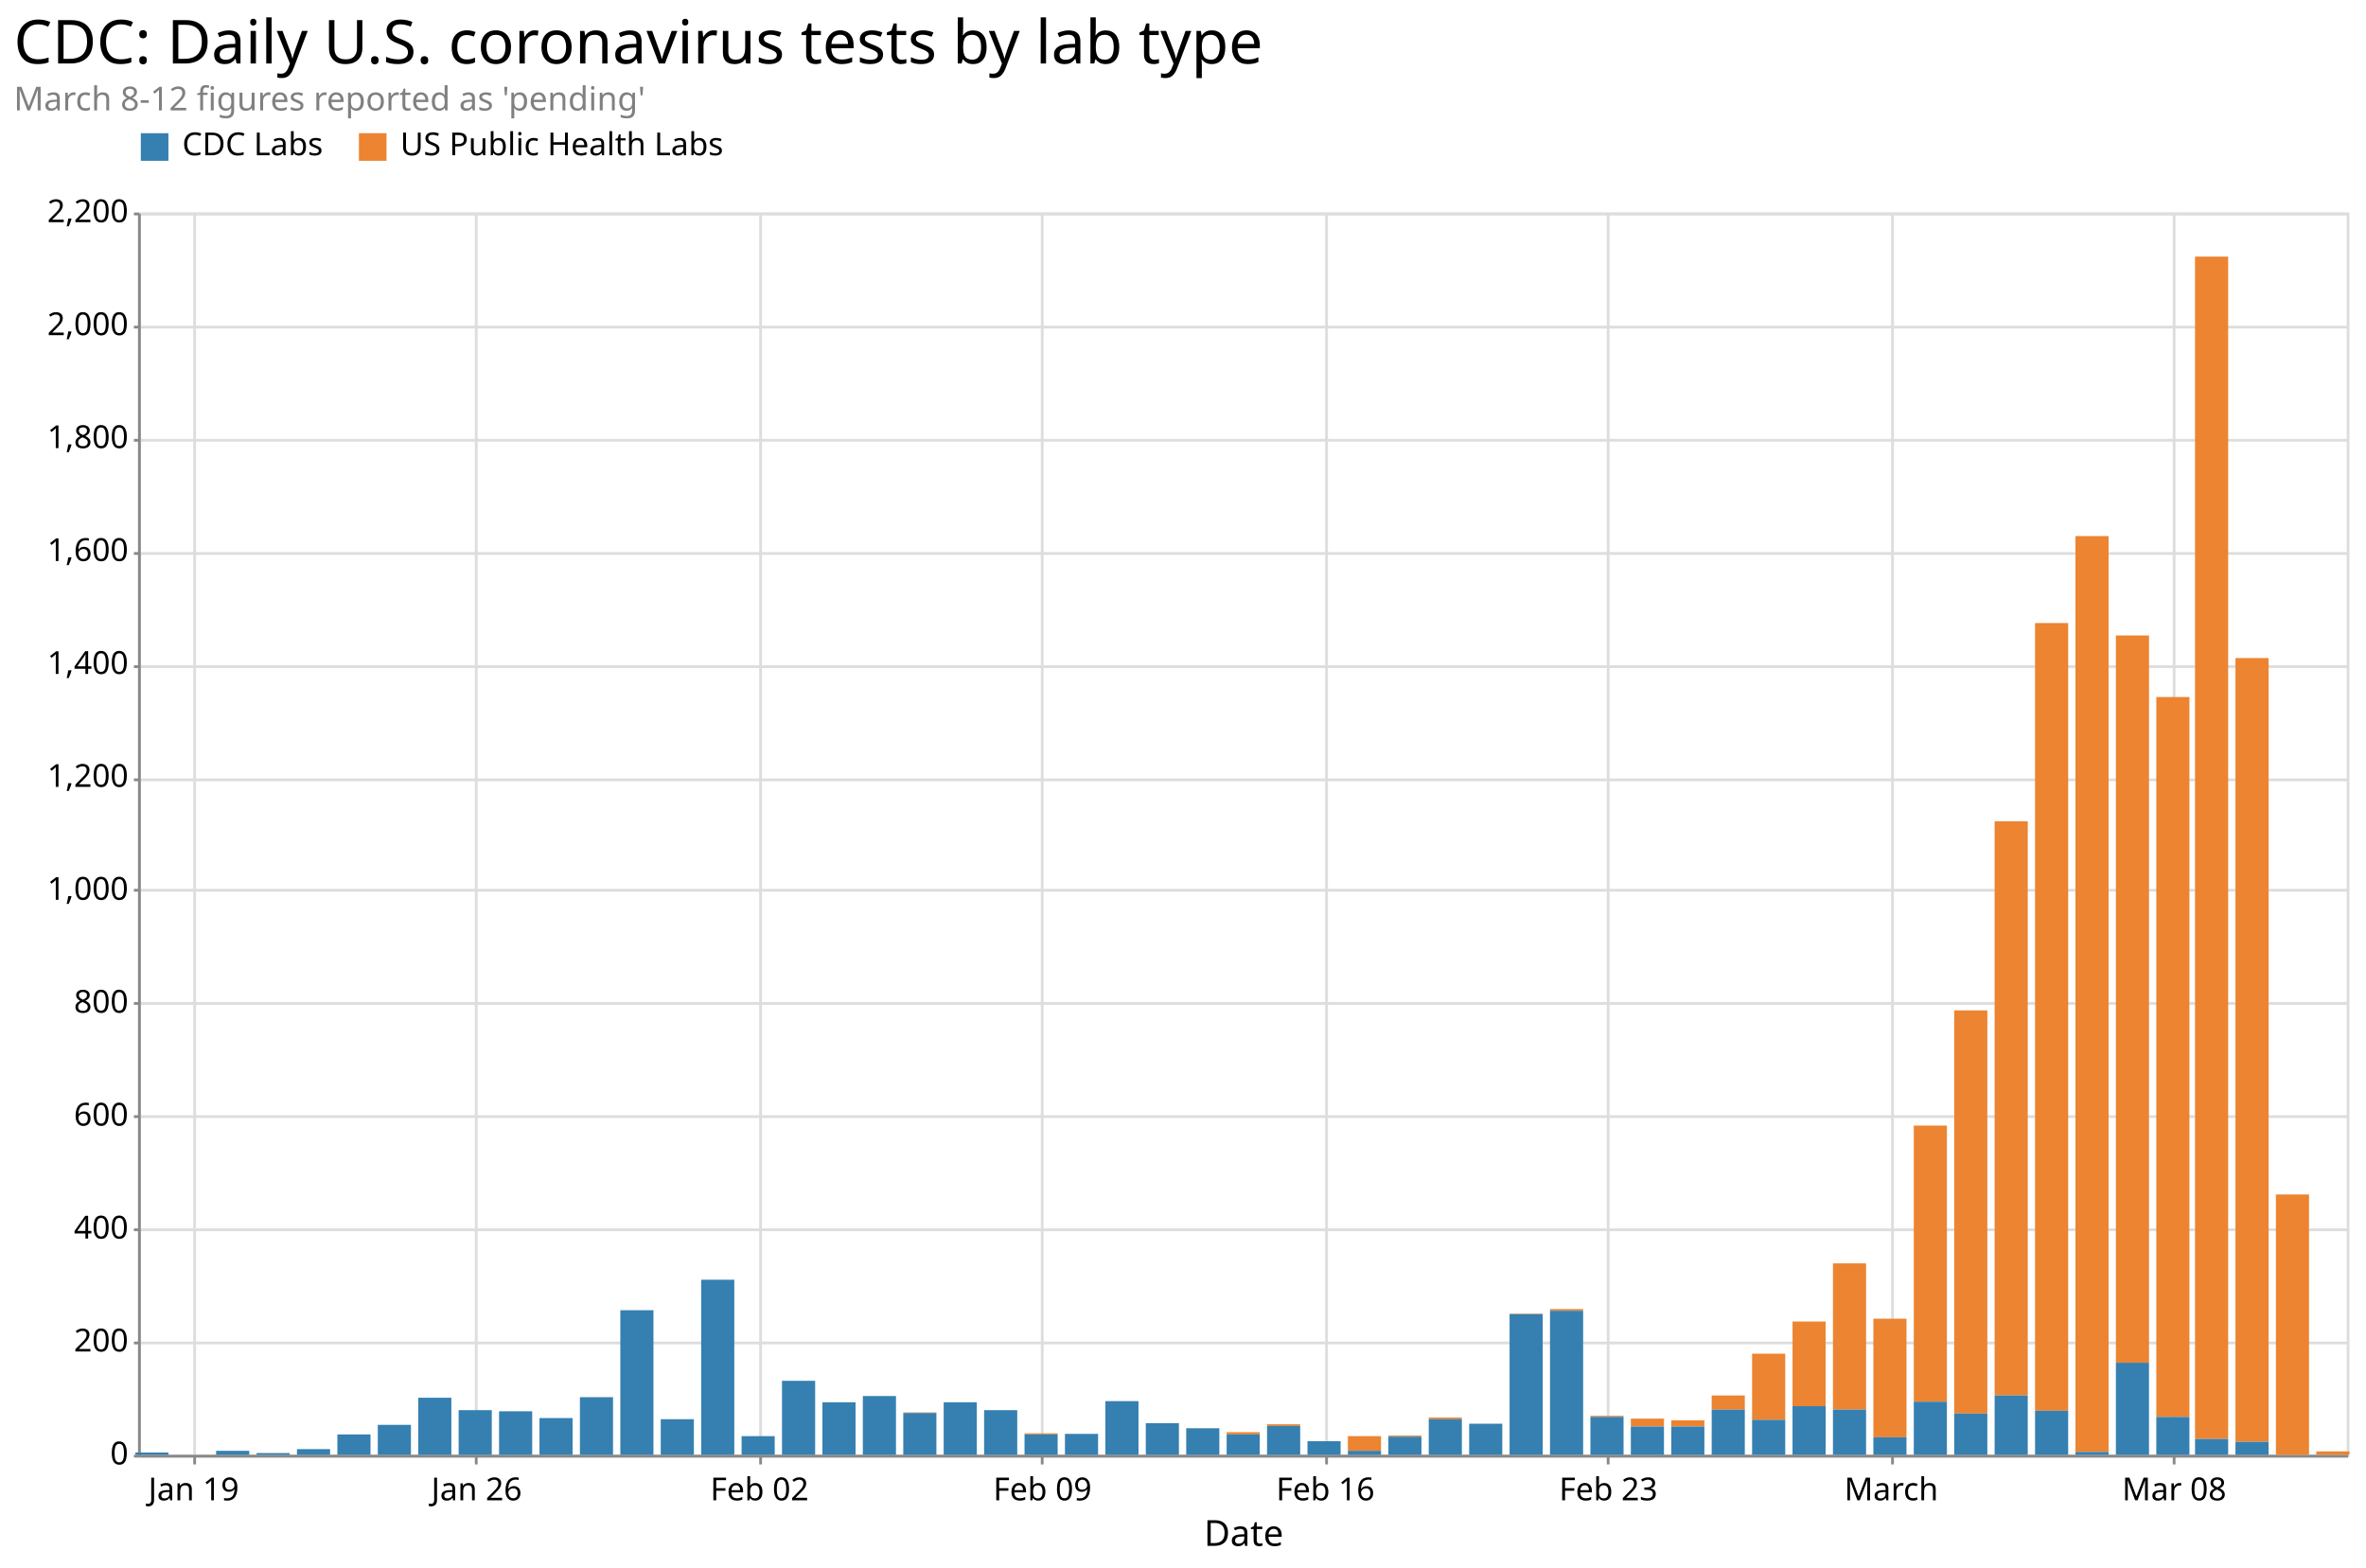
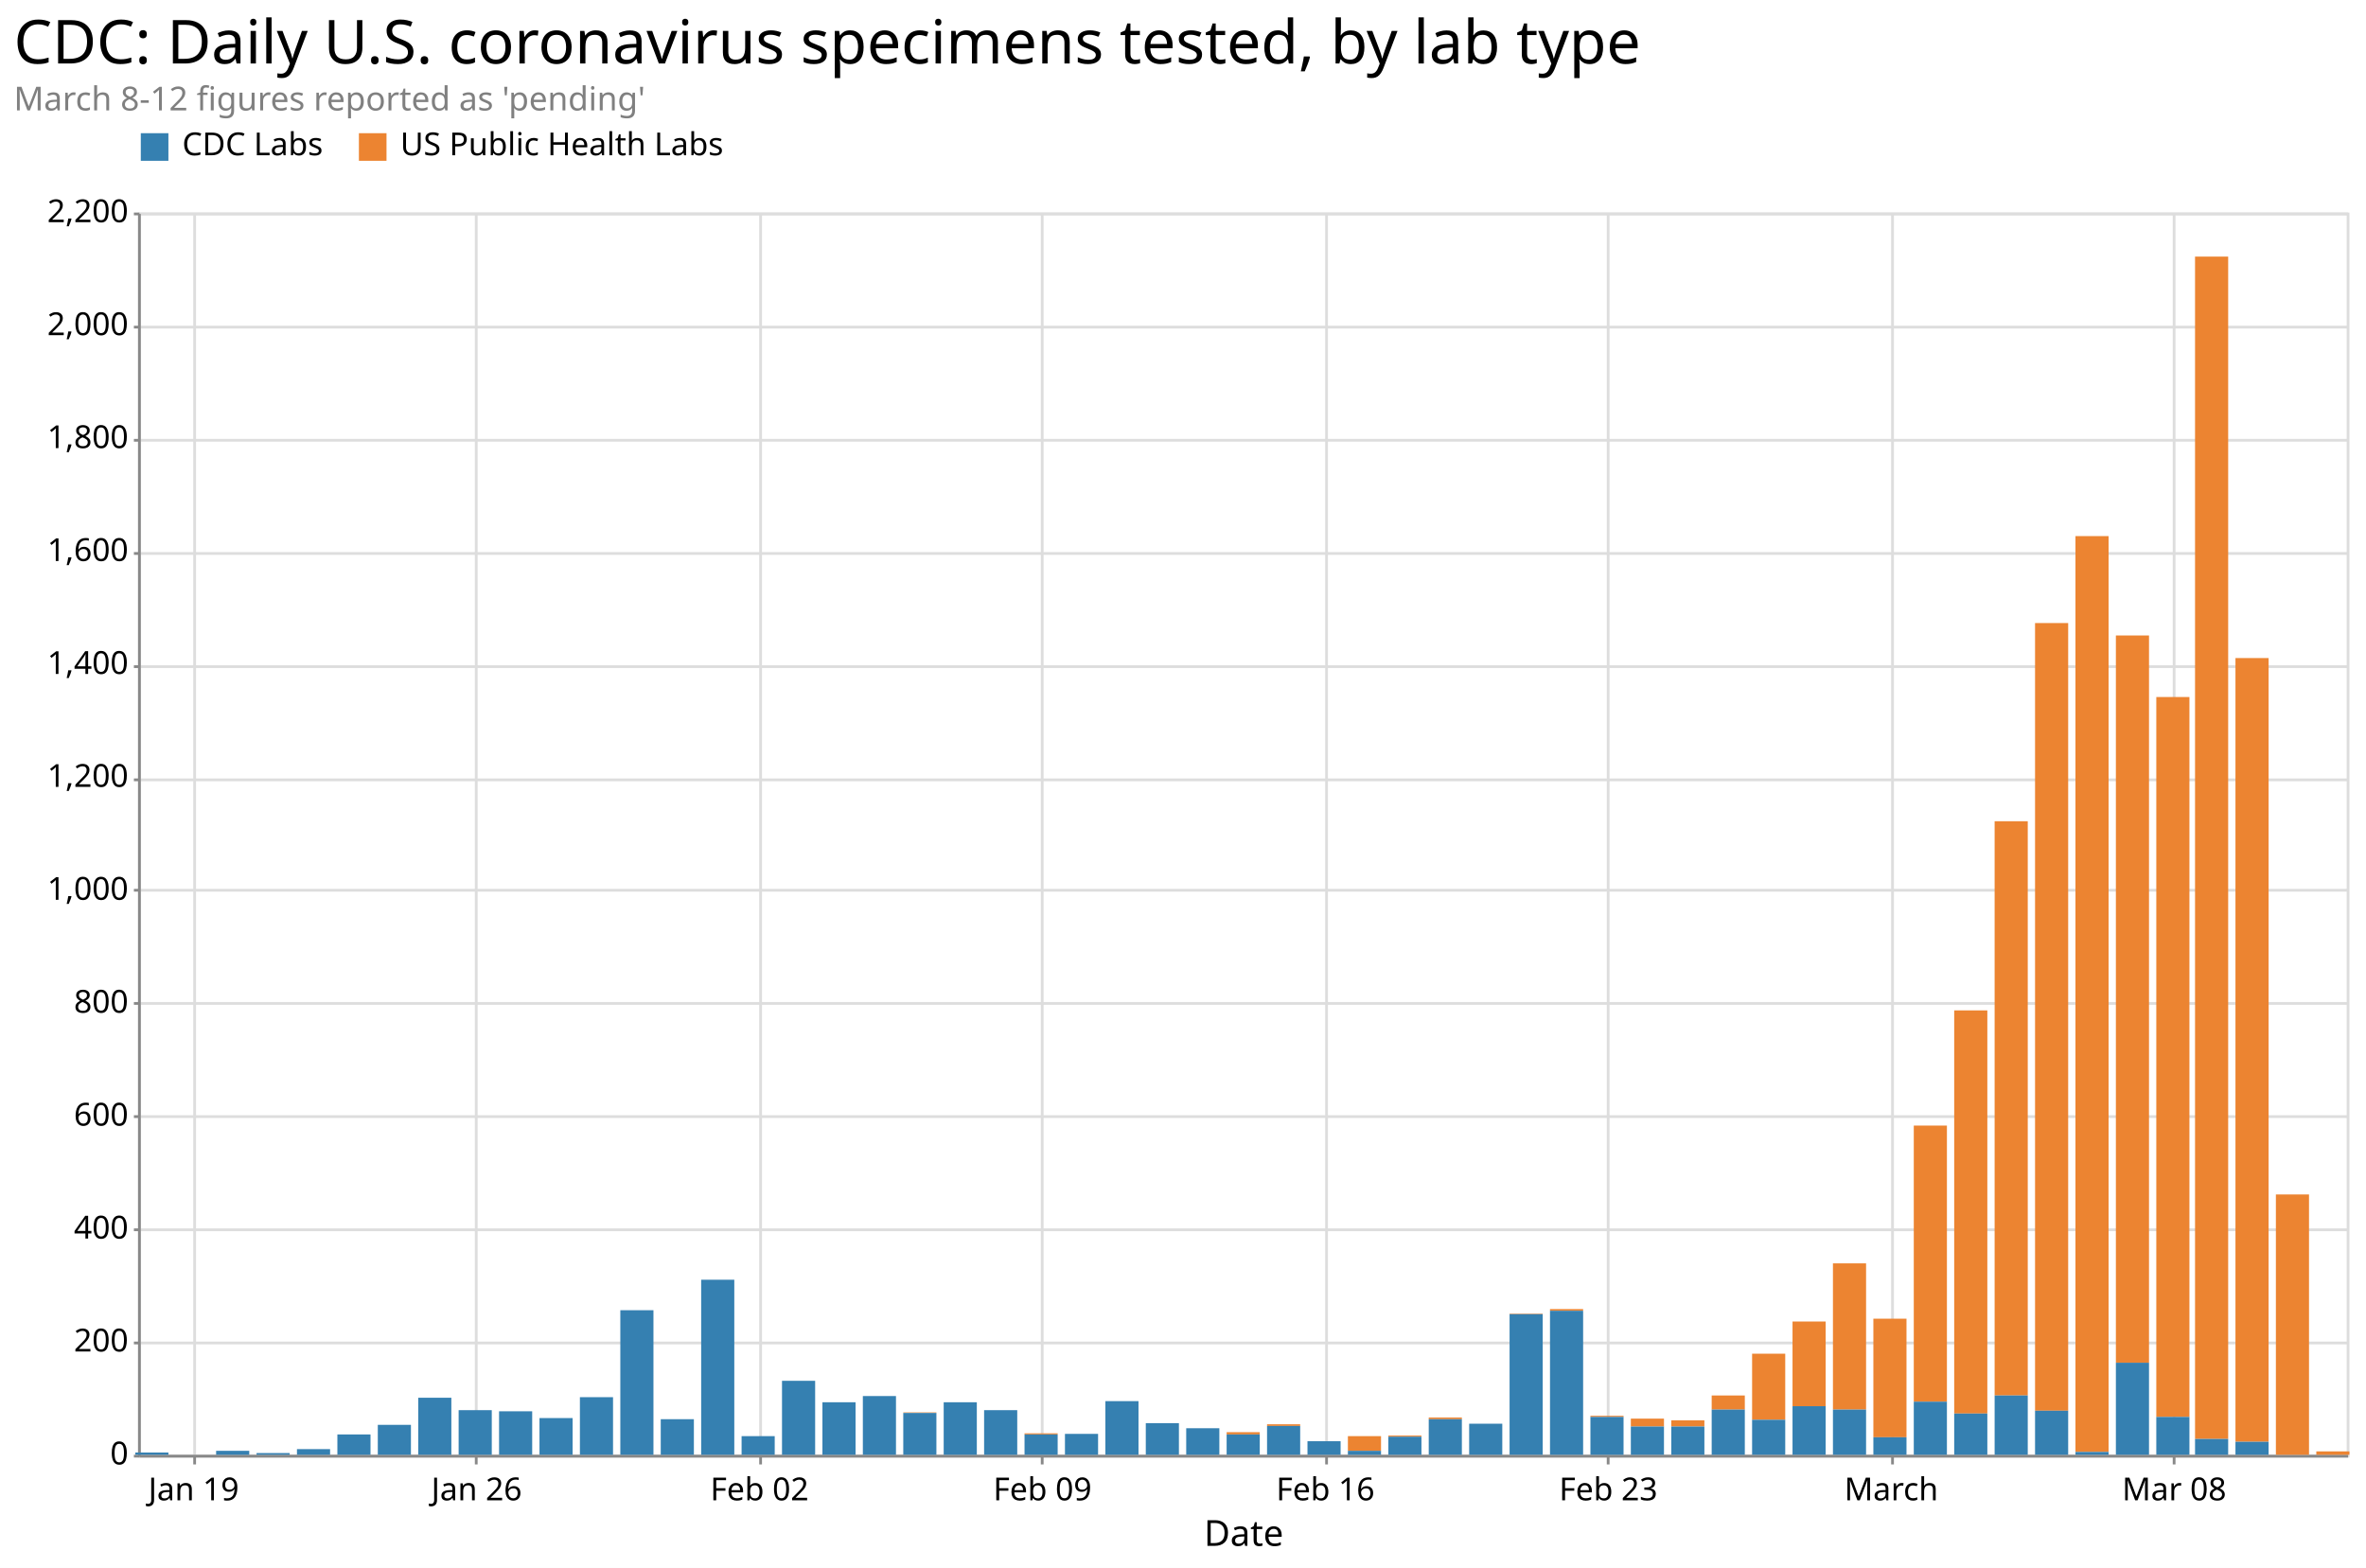
<svg xmlns="http://www.w3.org/2000/svg" class="marks" width="857" height="568" viewBox="0 0 857 568" version="1.1">
  <rect width="857" height="568" style="fill: #ffffff;" />
  <g transform="translate(50,77)">
    <g class="mark-group role-frame root">
      <g transform="translate(0,0)">
        <path class="background" d="M0.5,0.5h800v450h-800Z" style="fill: none; stroke: #ddd;" />
        <g>
          <g class="mark-group role-axis">
            <g transform="translate(0.5,450.5)">
              <path class="background" d="M0,0h0v0h0Z" style="pointer-events: none; fill: none;" />
              <g>
                <g class="mark-rule role-axis-grid" style="pointer-events: none;">
                  <line transform="translate(20,-450)" x2="0" y2="450" style="fill: none; stroke: #ddd; stroke-width: 1; opacity: 1;" />
                  <line transform="translate(122,-450)" x2="0" y2="450" style="fill: none; stroke: #ddd; stroke-width: 1; opacity: 1;" />
                  <line transform="translate(225,-450)" x2="0" y2="450" style="fill: none; stroke: #ddd; stroke-width: 1; opacity: 1;" />
                  <line transform="translate(327,-450)" x2="0" y2="450" style="fill: none; stroke: #ddd; stroke-width: 1; opacity: 1;" />
                  <line transform="translate(430,-450)" x2="0" y2="450" style="fill: none; stroke: #ddd; stroke-width: 1; opacity: 1;" />
                  <line transform="translate(532,-450)" x2="0" y2="450" style="fill: none; stroke: #ddd; stroke-width: 1; opacity: 1;" />
                  <line transform="translate(635,-450)" x2="0" y2="450" style="fill: none; stroke: #ddd; stroke-width: 1; opacity: 1;" />
                  <line transform="translate(737,-450)" x2="0" y2="450" style="fill: none; stroke: #ddd; stroke-width: 1; opacity: 1;" />
                </g>
              </g>
              <path class="foreground" d="" style="pointer-events: none; display: none; fill: none;" />
            </g>
          </g>
          <g class="mark-group role-axis">
            <g transform="translate(0.5,0.5)">
              <path class="background" d="M0,0h0v0h0Z" style="pointer-events: none; fill: none;" />
              <g>
                <g class="mark-rule role-axis-grid" style="pointer-events: none;">
                  <line transform="translate(0,450)" x2="800" y2="0" style="fill: none; stroke: #ddd; stroke-width: 1; opacity: 1;" />
                  <line transform="translate(0,409)" x2="800" y2="0" style="fill: none; stroke: #ddd; stroke-width: 1; opacity: 1;" />
                  <line transform="translate(0,368)" x2="800" y2="0" style="fill: none; stroke: #ddd; stroke-width: 1; opacity: 1;" />
                  <line transform="translate(0,327)" x2="800" y2="0" style="fill: none; stroke: #ddd; stroke-width: 1; opacity: 1;" />
                  <line transform="translate(0,286)" x2="800" y2="0" style="fill: none; stroke: #ddd; stroke-width: 1; opacity: 1;" />
                  <line transform="translate(0,245)" x2="800" y2="0" style="fill: none; stroke: #ddd; stroke-width: 1; opacity: 1;" />
                  <line transform="translate(0,205)" x2="800" y2="0" style="fill: none; stroke: #ddd; stroke-width: 1; opacity: 1;" />
                  <line transform="translate(0,164)" x2="800" y2="0" style="fill: none; stroke: #ddd; stroke-width: 1; opacity: 1;" />
                  <line transform="translate(0,123)" x2="800" y2="0" style="fill: none; stroke: #ddd; stroke-width: 1; opacity: 1;" />
                  <line transform="translate(0,82)" x2="800" y2="0" style="fill: none; stroke: #ddd; stroke-width: 1; opacity: 1;" />
                  <line transform="translate(0,41)" x2="800" y2="0" style="fill: none; stroke: #ddd; stroke-width: 1; opacity: 1;" />
                  <line transform="translate(0,0)" x2="800" y2="0" style="fill: none; stroke: #ddd; stroke-width: 1; opacity: 1;" />
                </g>
              </g>
              <path class="foreground" d="" style="pointer-events: none; display: none; fill: none;" />
            </g>
          </g>
          <g class="mark-group role-axis">
            <g transform="translate(0.5,450.5)">
              <path class="background" d="M0,0h0v0h0Z" style="pointer-events: none; fill: none;" />
              <g>
                <g class="mark-rule role-axis-tick" style="pointer-events: none;">
                  <line transform="translate(20,0)" x2="0" y2="3" style="fill: none; stroke: #888; stroke-width: 1; opacity: 1;" />
                  <line transform="translate(122,0)" x2="0" y2="3" style="fill: none; stroke: #888; stroke-width: 1; opacity: 1;" />
                  <line transform="translate(225,0)" x2="0" y2="3" style="fill: none; stroke: #888; stroke-width: 1; opacity: 1;" />
                  <line transform="translate(327,0)" x2="0" y2="3" style="fill: none; stroke: #888; stroke-width: 1; opacity: 1;" />
                  <line transform="translate(430,0)" x2="0" y2="3" style="fill: none; stroke: #888; stroke-width: 1; opacity: 1;" />
                  <line transform="translate(532,0)" x2="0" y2="3" style="fill: none; stroke: #888; stroke-width: 1; opacity: 1;" />
                  <line transform="translate(635,0)" x2="0" y2="3" style="fill: none; stroke: #888; stroke-width: 1; opacity: 1;" />
                  <line transform="translate(737,0)" x2="0" y2="3" style="fill: none; stroke: #888; stroke-width: 1; opacity: 1;" />
                </g>
                <g class="mark-text role-axis-label" style="pointer-events: none;">
                  <text text-anchor="middle" transform="translate(19.64093,16)" style="font-family: Benton Gothic, sans; font-size: 11.5px; font-weight: normal; fill: #000; opacity: 1;">Jan 19</text>
                  <text text-anchor="middle" transform="translate(122.1274,16)" style="font-family: Benton Gothic, sans; font-size: 11.5px; font-weight: normal; fill: #000; opacity: 1;">Jan 26</text>
                  <text text-anchor="middle" transform="translate(224.6139,16)" style="font-family: Benton Gothic, sans; font-size: 11.5px; font-weight: normal; fill: #000; opacity: 1;">Feb 02</text>
                  <text text-anchor="middle" transform="translate(327.1004,16)" style="font-family: Benton Gothic, sans; font-size: 11.5px; font-weight: normal; fill: #000; opacity: 1;">Feb 09</text>
                  <text text-anchor="middle" transform="translate(429.5869,16)" style="font-family: Benton Gothic, sans; font-size: 11.5px; font-weight: normal; fill: #000; opacity: 1;">Feb 16</text>
                  <text text-anchor="middle" transform="translate(532.0734,16)" style="font-family: Benton Gothic, sans; font-size: 11.5px; font-weight: normal; fill: #000; opacity: 1;">Feb 23</text>
                  <text text-anchor="middle" transform="translate(634.5598,16)" style="font-family: Benton Gothic, sans; font-size: 11.5px; font-weight: normal; fill: #000; opacity: 1;">March</text>
                  <text text-anchor="middle" transform="translate(737.0463,16)" style="font-family: Benton Gothic, sans; font-size: 11.5px; font-weight: normal; fill: #000; opacity: 1;">Mar 08</text>
                </g>
                <g class="mark-rule role-axis-domain" style="pointer-events: none;">
                  <line transform="translate(0,0)" x2="800" y2="0" style="fill: none; stroke: #888; stroke-width: 1; opacity: 1;" />
                </g>
                <g class="mark-text role-axis-title" style="pointer-events: none;">
                  <text text-anchor="middle" transform="translate(400,32.5)" style="font-family: Benton Gothic Bold, sans; font-size: 13px; font-weight: normal; fill: #000; opacity: 1;">Date</text>
                </g>
              </g>
              <path class="foreground" d="" style="pointer-events: none; display: none; fill: none;" />
            </g>
          </g>
          <g class="mark-group role-axis">
            <g transform="translate(0.5,0.5)">
              <path class="background" d="M0,0h0v0h0Z" style="pointer-events: none; fill: none;" />
              <g>
                <g class="mark-rule role-axis-tick" style="pointer-events: none;">
                  <line transform="translate(0,450)" x2="-2" y2="0" style="fill: none; stroke: #888; stroke-width: 1; opacity: 1;" />
                  <line transform="translate(0,409)" x2="-2" y2="0" style="fill: none; stroke: #888; stroke-width: 1; opacity: 1;" />
                  <line transform="translate(0,368)" x2="-2" y2="0" style="fill: none; stroke: #888; stroke-width: 1; opacity: 1;" />
                  <line transform="translate(0,327)" x2="-2" y2="0" style="fill: none; stroke: #888; stroke-width: 1; opacity: 1;" />
                  <line transform="translate(0,286)" x2="-2" y2="0" style="fill: none; stroke: #888; stroke-width: 1; opacity: 1;" />
                  <line transform="translate(0,245)" x2="-2" y2="0" style="fill: none; stroke: #888; stroke-width: 1; opacity: 1;" />
                  <line transform="translate(0,205)" x2="-2" y2="0" style="fill: none; stroke: #888; stroke-width: 1; opacity: 1;" />
                  <line transform="translate(0,164)" x2="-2" y2="0" style="fill: none; stroke: #888; stroke-width: 1; opacity: 1;" />
                  <line transform="translate(0,123)" x2="-2" y2="0" style="fill: none; stroke: #888; stroke-width: 1; opacity: 1;" />
                  <line transform="translate(0,82)" x2="-2" y2="0" style="fill: none; stroke: #888; stroke-width: 1; opacity: 1;" />
                  <line transform="translate(0,41)" x2="-2" y2="0" style="fill: none; stroke: #888; stroke-width: 1; opacity: 1;" />
                  <line transform="translate(0,0)" x2="-2" y2="0" style="fill: none; stroke: #888; stroke-width: 1; opacity: 1;" />
                </g>
                <g class="mark-text role-axis-label" style="pointer-events: none;">
                  <text text-anchor="end" transform="translate(-4,453)" style="font-family: Benton Gothic, sans; font-size: 11.5px; font-weight: normal; fill: #000; opacity: 1;">0</text>
                  <text text-anchor="end" transform="translate(-4,412.0909)" style="font-family: Benton Gothic, sans; font-size: 11.5px; font-weight: normal; fill: #000; opacity: 1;">200</text>
                  <text text-anchor="end" transform="translate(-4,371.1818)" style="font-family: Benton Gothic, sans; font-size: 11.5px; font-weight: normal; fill: #000; opacity: 1;">400</text>
                  <text text-anchor="end" transform="translate(-4,330.2727)" style="font-family: Benton Gothic, sans; font-size: 11.5px; font-weight: normal; fill: #000; opacity: 1;">600</text>
                  <text text-anchor="end" transform="translate(-4,289.3636)" style="font-family: Benton Gothic, sans; font-size: 11.5px; font-weight: normal; fill: #000; opacity: 1;">800</text>
                  <text text-anchor="end" transform="translate(-4,248.4545)" style="font-family: Benton Gothic, sans; font-size: 11.5px; font-weight: normal; fill: #000; opacity: 1;">1,000</text>
                  <text text-anchor="end" transform="translate(-4,207.5455)" style="font-family: Benton Gothic, sans; font-size: 11.5px; font-weight: normal; fill: #000; opacity: 1;">1,200</text>
                  <text text-anchor="end" transform="translate(-4,166.6364)" style="font-family: Benton Gothic, sans; font-size: 11.5px; font-weight: normal; fill: #000; opacity: 1;">1,400</text>
                  <text text-anchor="end" transform="translate(-4,125.7273)" style="font-family: Benton Gothic, sans; font-size: 11.5px; font-weight: normal; fill: #000; opacity: 1;">1,600</text>
                  <text text-anchor="end" transform="translate(-4,84.81818)" style="font-family: Benton Gothic, sans; font-size: 11.5px; font-weight: normal; fill: #000; opacity: 1;">1,800</text>
                  <text text-anchor="end" transform="translate(-4,43.90909)" style="font-family: Benton Gothic, sans; font-size: 11.5px; font-weight: normal; fill: #000; opacity: 1;">2,000</text>
                  <text text-anchor="end" transform="translate(-4,3)" style="font-family: Benton Gothic, sans; font-size: 11.5px; font-weight: normal; fill: #000; opacity: 1;">2,200</text>
                </g>
                <g class="mark-rule role-axis-domain" style="pointer-events: none;">
                  <line transform="translate(0,450)" x2="0" y2="-450" style="fill: none; stroke: #888; stroke-width: 1; opacity: 1;" />
                </g>
              </g>
              <path class="foreground" d="" style="pointer-events: none; display: none; fill: none;" />
            </g>
          </g>
          <g class="mark-rect role-mark marks">
            <path d="M-1,449.182h12v0h-12Z" style="fill: #ec8431;" />
            <path d="M13.641,450h12v0h-12Z" style="fill: #ec8431;" />
            <path d="M28.282,448.568h12v0h-12Z" style="fill: #ec8431;" />
            <path d="M42.923,449.386h12v0h-12Z" style="fill: #ec8431;" />
            <path d="M57.564,447.955h12v0h-12Z" style="fill: #ec8431;" />
            <path d="M72.205,442.636h12v0h-12Z" style="fill: #ec8431;" />
            <path d="M86.846,439.159h12v0h-12Z" style="fill: #ec8431;" />
            <path d="M101.486,429.341h12v0h-12Z" style="fill: #ec8431;" />
            <path d="M116.127,433.841h12v0h-12Z" style="fill: #ec8431;" />
            <path d="M130.768,434.25h12v0h-12Z" style="fill: #ec8431;" />
            <path d="M145.409,436.705h12v0h-12Z" style="fill: #ec8431;" />
            <path d="M160.05,429.136h12v0h-12Z" style="fill: #ec8431;" />
            <path d="M174.691,397.636h12v0h-12Z" style="fill: #ec8431;" />
            <path d="M189.332,437.114h12v0h-12Z" style="fill: #ec8431;" />
            <path d="M203.973,386.591h12v0h-12Z" style="fill: #ec8431;" />
            <path d="M218.614,443.25h12v0h-12Z" style="fill: #ec8431;" />
            <path d="M233.255,423.205h12v0h-12Z" style="fill: #ec8431;" />
            <path d="M247.896,430.977h12v0h-12Z" style="fill: #ec8431;" />
            <path d="M262.537,428.727h12v0h-12Z" style="fill: #ec8431;" />
            <path d="M277.178,434.659h12v0.205h-12Z" style="fill: #ec8431;" />
            <path d="M291.819,430.977h12v0h-12Z" style="fill: #ec8431;" />
            <path d="M306.459,433.841h12v0h-12Z" style="fill: #ec8431;" />
            <path d="M321.1,442.227h12v0.409h-12Z" style="fill: #ec8431;" />
            <path d="M335.741,442.432h12v0h-12Z" style="fill: #ec8431;" />
            <path d="M350.382,430.568h12v0h-12Z" style="fill: #ec8431;" />
            <path d="M365.023,438.545h12v0h-12Z" style="fill: #ec8431;" />
            <path d="M379.664,440.386h12v0h-12Z" style="fill: #ec8431;" />
            <path d="M394.305,441.818h12v0.818h-12Z" style="fill: #ec8431;" />
            <path d="M408.946,438.955h12v0.614h-12Z" style="fill: #ec8431;" />
            <path d="M423.587,445.091h12v0h-12Z" style="fill: #ec8431;" />
            <path d="M438.228,443.25h12v5.318h-12Z" style="fill: #ec8431;" />
            <path d="M452.869,443.045h12v0.409h-12Z" style="fill: #ec8431;" />
            <path d="M467.51,436.5h12v0.614h-12Z" style="fill: #ec8431;" />
            <path d="M482.151,438.75h12v0h-12Z" style="fill: #ec8431;" />
            <path d="M496.792,398.864h12v0.205h-12Z" style="fill: #ec8431;" />
            <path d="M511.432,397.227h12v0.614h-12Z" style="fill: #ec8431;" />
            <path d="M526.073,435.886h12v0.409h-12Z" style="fill: #ec8431;" />
            <path d="M540.714,436.909h12v2.864h-12Z" style="fill: #ec8431;" />
            <path d="M555.355,437.523h12v2.25h-12Z" style="fill: #ec8431;" />
            <path d="M569.996,428.523h12v5.114h-12Z" style="fill: #ec8431;" />
            <path d="M584.637,413.386h12v23.932h-12Z" style="fill: #ec8431;" />
            <path d="M599.278,401.727h12v30.682h-12Z" style="fill: #ec8431;" />
            <path d="M613.919,380.659h12v52.977h-12Z" style="fill: #ec8431;" />
            <path d="M628.56,400.705h12v42.955h-12Z" style="fill: #ec8431;" />
            <path d="M643.201,330.75h12v100.023h-12Z" style="fill: #ec8431;" />
            <path d="M657.842,289.023h12v146.045h-12Z" style="fill: #ec8431;" />
            <path d="M672.483,220.5h12v208.023h-12Z" style="fill: #ec8431;" />
            <path d="M687.124,148.705h12v285.341h-12Z" style="fill: #ec8431;" />
            <path d="M701.764,117.205h12v331.773h-12Z" style="fill: #ec8431;" />
            <path d="M716.405,153.205h12v263.455h-12Z" style="fill: #ec8431;" />
            <path d="M731.046,175.5h12v260.795h-12Z" style="fill: #ec8431;" />
            <path d="M745.077,15.955h12v428.318h-12Z" style="fill: #ec8431;" />
            <path d="M759.718,161.386h12v283.909h-12Z" style="fill: #ec8431;" />
            <path d="M774.359,355.705h12v94.295h-12Z" style="fill: #ec8431;" />
            <path d="M789,448.773h12v1.227h-12Z" style="fill: #ec8431;" />
            <path d="M-1,449.182h12v0.818h-12Z" style="fill: #3580b1;" />
            <path d="M13.641,450h12v0h-12Z" style="fill: #3580b1;" />
            <path d="M28.282,448.568h12v1.432h-12Z" style="fill: #3580b1;" />
            <path d="M42.923,449.386h12v0.614h-12Z" style="fill: #3580b1;" />
            <path d="M57.564,447.955h12v2.045h-12Z" style="fill: #3580b1;" />
            <path d="M72.205,442.636h12v7.364h-12Z" style="fill: #3580b1;" />
            <path d="M86.846,439.159h12v10.841h-12Z" style="fill: #3580b1;" />
            <path d="M101.486,429.341h12v20.659h-12Z" style="fill: #3580b1;" />
            <path d="M116.127,433.841h12v16.159h-12Z" style="fill: #3580b1;" />
            <path d="M130.768,434.25h12v15.75h-12Z" style="fill: #3580b1;" />
            <path d="M145.409,436.705h12v13.295h-12Z" style="fill: #3580b1;" />
            <path d="M160.05,429.136h12v20.864h-12Z" style="fill: #3580b1;" />
            <path d="M174.691,397.636h12v52.364h-12Z" style="fill: #3580b1;" />
            <path d="M189.332,437.114h12v12.886h-12Z" style="fill: #3580b1;" />
            <path d="M203.973,386.591h12v63.409h-12Z" style="fill: #3580b1;" />
            <path d="M218.614,443.25h12v6.75h-12Z" style="fill: #3580b1;" />
            <path d="M233.255,423.205h12v26.795h-12Z" style="fill: #3580b1;" />
            <path d="M247.896,430.977h12v19.023h-12Z" style="fill: #3580b1;" />
            <path d="M262.537,428.727h12v21.273h-12Z" style="fill: #3580b1;" />
            <path d="M277.178,434.864h12v15.136h-12Z" style="fill: #3580b1;" />
            <path d="M291.819,430.977h12v19.023h-12Z" style="fill: #3580b1;" />
            <path d="M306.459,433.841h12v16.159h-12Z" style="fill: #3580b1;" />
            <path d="M321.1,442.636h12v7.364h-12Z" style="fill: #3580b1;" />
            <path d="M335.741,442.432h12v7.568h-12Z" style="fill: #3580b1;" />
            <path d="M350.382,430.568h12v19.432h-12Z" style="fill: #3580b1;" />
            <path d="M365.023,438.545h12v11.455h-12Z" style="fill: #3580b1;" />
            <path d="M379.664,440.386h12v9.614h-12Z" style="fill: #3580b1;" />
            <path d="M394.305,442.636h12v7.364h-12Z" style="fill: #3580b1;" />
            <path d="M408.946,439.568h12v10.432h-12Z" style="fill: #3580b1;" />
            <path d="M423.587,445.091h12v4.909h-12Z" style="fill: #3580b1;" />
            <path d="M438.228,448.568h12v1.432h-12Z" style="fill: #3580b1;" />
            <path d="M452.869,443.455h12v6.545h-12Z" style="fill: #3580b1;" />
            <path d="M467.51,437.114h12v12.886h-12Z" style="fill: #3580b1;" />
            <path d="M482.151,438.75h12v11.25h-12Z" style="fill: #3580b1;" />
            <path d="M496.792,399.068h12v50.932h-12Z" style="fill: #3580b1;" />
            <path d="M511.432,397.841h12v52.159h-12Z" style="fill: #3580b1;" />
            <path d="M526.073,436.295h12v13.705h-12Z" style="fill: #3580b1;" />
            <path d="M540.714,439.773h12v10.227h-12Z" style="fill: #3580b1;" />
            <path d="M555.355,439.773h12v10.227h-12Z" style="fill: #3580b1;" />
            <path d="M569.996,433.636h12v16.364h-12Z" style="fill: #3580b1;" />
            <path d="M584.637,437.318h12v12.682h-12Z" style="fill: #3580b1;" />
            <path d="M599.278,432.409h12v17.591h-12Z" style="fill: #3580b1;" />
            <path d="M613.919,433.636h12v16.364h-12Z" style="fill: #3580b1;" />
            <path d="M628.56,443.659h12v6.341h-12Z" style="fill: #3580b1;" />
            <path d="M643.201,430.773h12v19.227h-12Z" style="fill: #3580b1;" />
            <path d="M657.842,435.068h12v14.932h-12Z" style="fill: #3580b1;" />
            <path d="M672.483,428.523h12v21.477h-12Z" style="fill: #3580b1;" />
            <path d="M687.124,434.045h12v15.955h-12Z" style="fill: #3580b1;" />
            <path d="M701.764,448.977h12v1.023h-12Z" style="fill: #3580b1;" />
            <path d="M716.405,416.659h12v33.341h-12Z" style="fill: #3580b1;" />
            <path d="M731.046,436.295h12v13.705h-12Z" style="fill: #3580b1;" />
            <path d="M745.077,444.273h12v5.727h-12Z" style="fill: #3580b1;" />
            <path d="M759.718,445.295h12v4.705h-12Z" style="fill: #3580b1;" />
            <path d="M774.359,450h12v0h-12Z" style="fill: #3580b1;" />
            <path d="M789,450h12v0h-12Z" style="fill: #3580b1;" />
          </g>
          <g class="mark-group role-legend">
            <g transform="translate(0,-30)">
              <path class="background" d="M0,0h215v12h-215Z" style="pointer-events: none; fill: none;" />
              <g>
                <g class="mark-group role-legend-entry">
                  <g transform="translate(0,0)">
                    <path class="background" d="M0,0h0v0h0Z" style="pointer-events: none; fill: none;" />
                    <g>
                      <g class="mark-group role-scope">
                        <g transform="translate(0,0.25)">
                          <path class="background" d="M0,0h68.98v11.5h-68.98Z" style="pointer-events: none; fill: none; opacity: 1;" />
                          <g>
                            <g class="mark-symbol role-legend-symbol" style="pointer-events: none;">
                              <path transform="translate(6,6)" d="M-5,-5h10v10h-10Z" style="fill: #3580b1; stroke-width: 1.5; opacity: 1;" />
                            </g>
                            <g class="mark-text role-legend-label" style="pointer-events: none;">
                              <text text-anchor="start" transform="translate(16,9)" style="font-family: Benton Gothic, sans; font-size: 11.5px; fill: #000; opacity: 1;">CDC Labs</text>
                            </g>
                          </g>
                          <path class="foreground" d="" style="pointer-events: none; display: none; fill: none;" />
                        </g>
                        <g transform="translate(79,0.25)">
                          <path class="background" d="M0,0h135.542v11.5h-135.542Z" style="pointer-events: none; fill: none; opacity: 1;" />
                          <g>
                            <g class="mark-symbol role-legend-symbol" style="pointer-events: none;">
                              <path transform="translate(6,6)" d="M-5,-5h10v10h-10Z" style="fill: #ec8431; stroke-width: 1.5; opacity: 1;" />
                            </g>
                            <g class="mark-text role-legend-label" style="pointer-events: none;">
                              <text text-anchor="start" transform="translate(16,9)" style="font-family: Benton Gothic, sans; font-size: 11.5px; fill: #000; opacity: 1;">US Public Health Labs</text>
                            </g>
                          </g>
                          <path class="foreground" d="" style="pointer-events: none; display: none; fill: none;" />
                        </g>
                      </g>
                    </g>
                    <path class="foreground" d="" style="pointer-events: none; display: none; fill: none;" />
                  </g>
                </g>
              </g>
              <path class="foreground" d="" style="pointer-events: none; display: none; fill: none;" />
            </g>
          </g>
          <g class="mark-group role-title">
            <g transform="translate(-45,-71)">
              <path class="background" d="M0,0h0v0h0Z" style="pointer-events: none; fill: none;" />
              <g>
                <g class="mark-text role-title-text" style="pointer-events: none;">
-                   <text text-anchor="start" transform="translate(0,17)" style="font-family: Benton Gothic Bold, sans; font-size: 22px; font-weight: normal; fill: black; opacity: 1;">CDC: Daily U.S. coronavirus tests by lab type</text>
+                   <text text-anchor="start" transform="translate(0,17)" style="font-family: Benton Gothic Bold, sans; font-size: 22px; font-weight: normal; fill: black; opacity: 1;">CDC: Daily U.S. coronavirus specimens tested, by lab type</text>
                </g>
                <g class="mark-text role-title-subtitle" style="pointer-events: none;">
                  <text text-anchor="start" transform="translate(0,34)" style="font-family: sans-serif; font-size: 12px; fill: gray; opacity: 1;">March 8-12 figures reported as 'pending'</text>
                </g>
              </g>
              <path class="foreground" d="" style="pointer-events: none; display: none; fill: none;" />
            </g>
          </g>
        </g>
        <path class="foreground" d="" style="display: none; fill: none;" />
      </g>
    </g>
  </g>
</svg>
